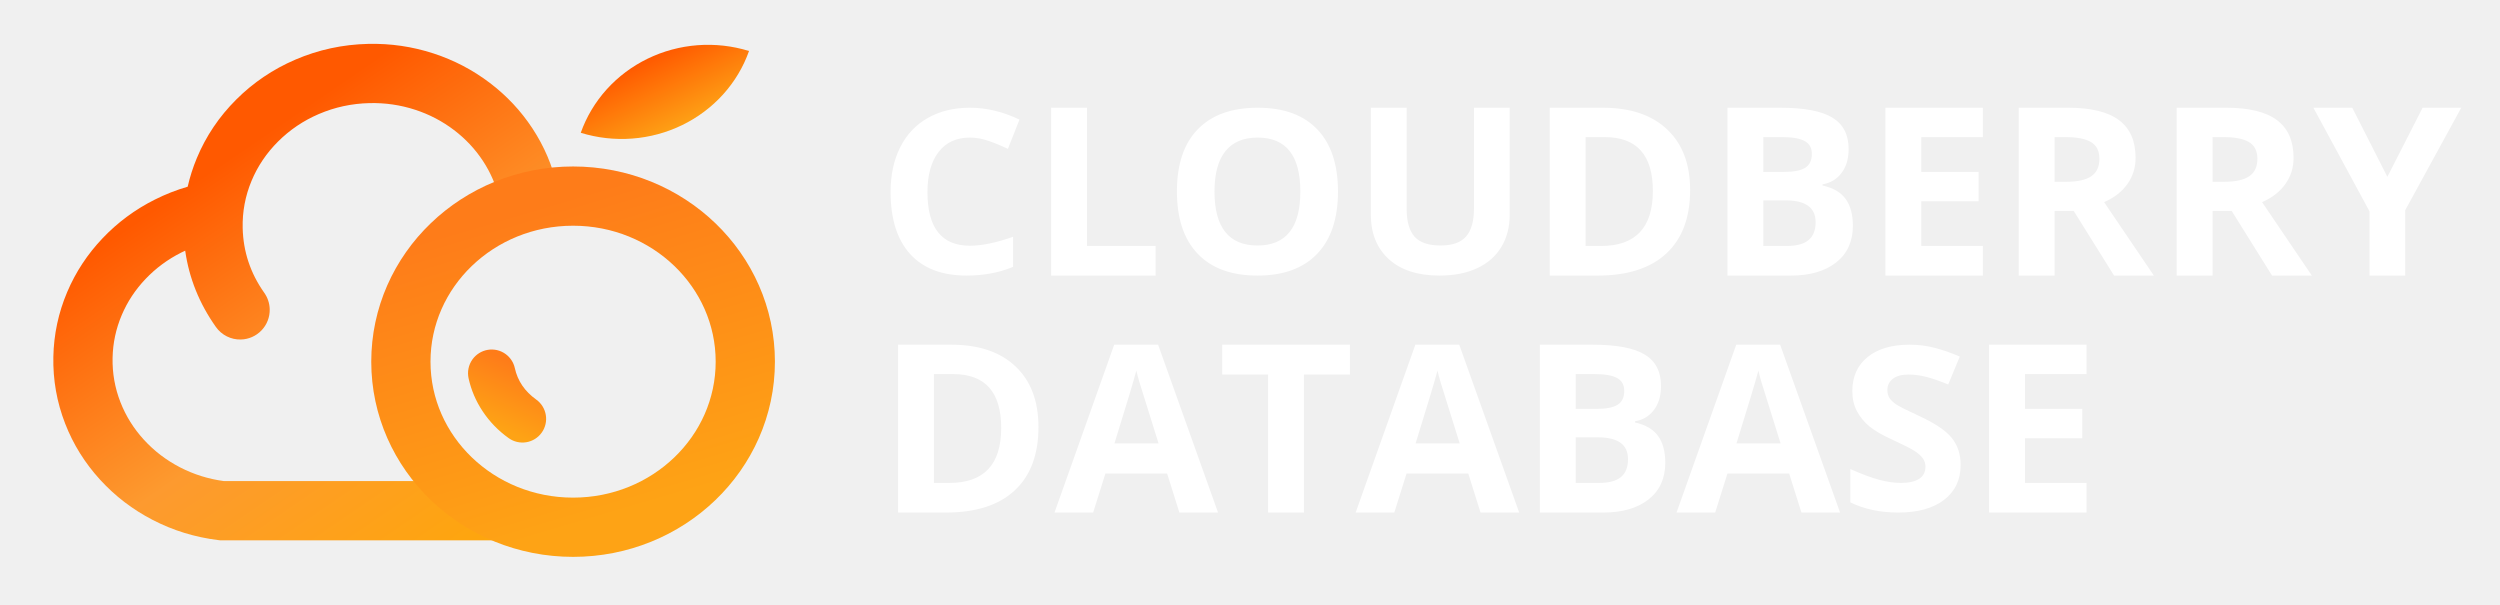
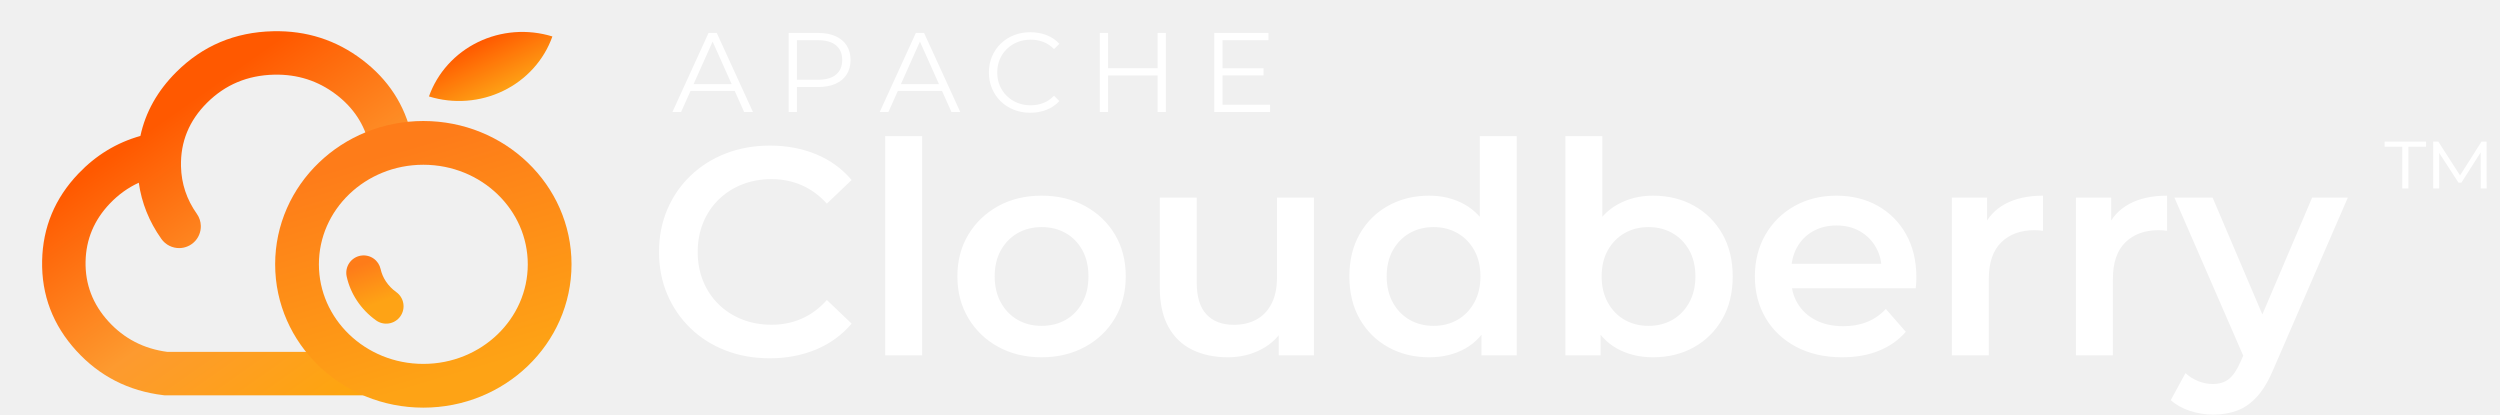
- <svg xmlns="http://www.w3.org/2000/svg" fill="none" version="1.1" width="422" height="102" viewBox="0 0 422 102">
+ <svg xmlns="http://www.w3.org/2000/svg" width="1200" height="199" viewBox="0 0 1200 199" fill="none">
+   <g clip-path="url(#clip0_92_311)">
+     <path d="M369.423 171.976C361.81 171.976 354.768 170.723 348.295 168.218C341.823 165.712 336.207 162.163 331.449 157.572C326.692 152.98 322.983 147.579 320.322 141.368C317.663 135.156 316.333 128.343 316.333 120.931C316.333 113.519 317.663 106.708 320.322 100.497C322.983 94.284 326.712 88.882 331.511 84.291C336.311 79.699 341.947 76.15 348.419 73.645C354.892 71.139 361.935 69.886 369.548 69.886C377.641 69.886 385.054 71.279 391.788 74.066C398.523 76.852 404.185 80.967 408.772 86.409L396.9 97.738C393.311 93.804 389.29 90.861 384.839 88.911C380.387 86.961 375.569 85.986 370.385 85.986C365.239 85.986 360.507 86.841 356.189 88.552C351.871 90.263 348.119 92.679 344.934 95.801C341.748 98.921 339.28 102.615 337.527 106.881C335.775 111.148 334.899 115.831 334.899 120.931C334.899 126.031 335.775 130.714 337.527 134.981C339.28 139.248 341.748 142.942 344.934 146.064C348.119 149.184 351.871 151.599 356.189 153.31C360.507 155.021 365.239 155.877 370.385 155.877C375.569 155.877 380.387 154.901 384.839 152.951C389.29 151.001 393.311 148.018 396.9 144.001L408.772 155.331C404.185 160.761 398.523 164.892 391.788 167.726C385.054 170.559 377.599 171.976 369.423 171.976ZM424.892 170.571V65.335H442.62V170.571H424.892ZM499.952 171.495C492.183 171.495 485.258 169.832 479.179 166.505C473.101 163.176 468.309 158.582 464.803 152.721C461.297 146.86 459.544 140.179 459.544 132.676C459.544 125.09 461.305 118.393 464.825 112.585C468.347 106.776 473.131 102.214 479.177 98.897C485.222 95.579 492.147 93.919 499.952 93.919C507.759 93.919 514.711 95.576 520.808 98.888C526.905 102.2 531.688 106.756 535.157 112.554C538.627 118.353 540.361 125.061 540.361 132.679C540.361 140.21 538.632 146.899 535.172 152.745C531.714 158.59 526.921 163.176 520.793 166.505C514.666 169.832 507.719 171.495 499.952 171.495ZM499.952 156.413C504.293 156.413 508.149 155.455 511.522 153.538C514.895 151.621 517.561 148.866 519.519 145.275C521.475 141.682 522.453 137.485 522.453 132.683C522.453 127.808 521.475 123.601 519.519 120.063C517.561 116.523 514.895 113.795 511.522 111.879C508.149 109.961 504.313 109.002 500.014 109.002C495.717 109.002 491.881 109.961 488.506 111.879C485.133 113.795 482.447 116.523 480.449 120.063C478.45 123.601 477.45 127.808 477.45 132.683C477.45 137.485 478.45 141.682 480.449 145.275C482.447 148.866 485.13 151.621 488.497 153.538C491.866 155.455 495.684 156.413 499.952 156.413ZM589.449 171.495C582.973 171.495 577.274 170.305 572.352 167.923C567.428 165.54 563.59 161.863 560.837 156.891C558.082 151.92 556.705 145.638 556.705 138.046V94.844H574.434V135.726C574.434 142.526 575.99 147.591 579.103 150.919C582.218 154.246 586.611 155.91 592.283 155.91C596.397 155.91 600.002 155.063 603.097 153.37C606.193 151.677 608.609 149.137 610.347 145.751C612.088 142.365 612.959 138.163 612.959 133.146V94.844H630.687V170.571H613.778V150.139L616.79 156.36C614.212 161.259 610.476 165.006 605.582 167.602C600.688 170.198 595.311 171.495 589.449 171.495ZM686.007 171.495C678.718 171.495 672.172 169.885 666.368 166.664C660.567 163.444 656.004 158.934 652.681 153.135C649.361 147.336 647.701 140.524 647.701 132.699C647.701 124.871 649.361 118.059 652.681 112.262C656.004 106.463 660.567 101.957 666.368 98.742C672.172 95.527 678.718 93.919 686.007 93.919C692.321 93.919 697.982 95.32 702.989 98.121C707.997 100.922 711.974 105.175 714.919 110.879C717.864 116.583 719.336 123.856 719.336 132.699C719.336 141.47 717.915 148.731 715.071 154.483C712.226 160.234 708.303 164.507 703.301 167.303C698.299 170.098 692.534 171.495 686.007 171.495ZM688.109 156.413C692.365 156.413 696.18 155.455 699.553 153.538C702.927 151.621 705.612 148.866 707.611 145.275C709.611 141.682 710.612 137.49 710.612 132.699C710.612 127.813 709.611 123.601 707.611 120.063C705.612 116.523 702.927 113.795 699.553 111.879C696.18 109.961 692.365 109.002 688.109 109.002C683.851 109.002 680.037 109.961 676.665 111.879C673.292 113.795 670.605 116.523 668.606 120.063C666.608 123.601 665.608 127.813 665.608 132.699C665.608 137.49 666.608 141.682 668.606 145.275C670.605 148.866 673.292 151.621 676.665 153.538C680.037 155.455 683.851 156.413 688.109 156.413ZM711.11 170.571V152.668L711.709 132.575L710.291 112.484V65.335H728.019V170.571H711.11ZM793.394 171.495C786.96 171.495 781.218 170.098 776.168 167.303C771.119 164.507 767.173 160.234 764.329 154.483C761.486 148.731 760.064 141.47 760.064 132.699C760.064 123.856 761.536 116.583 764.48 110.879C767.425 105.175 771.425 100.922 776.481 98.121C781.537 95.32 787.174 93.919 793.394 93.919C800.777 93.919 807.347 95.527 813.102 98.742C818.857 101.957 823.395 106.463 826.717 112.262C830.039 118.059 831.7 124.871 831.7 132.699C831.7 140.524 830.039 147.336 826.717 153.135C823.395 158.934 818.857 163.444 813.102 166.664C807.347 169.885 800.777 171.495 793.394 171.495ZM751.381 170.571V65.335H769.11V112.484L767.692 132.575L768.29 152.668V170.571H751.381ZM791.289 156.413C795.548 156.413 799.364 155.455 802.736 153.538C806.109 151.621 808.796 148.866 810.795 145.275C812.793 141.682 813.792 137.49 813.792 132.699C813.792 127.813 812.793 123.601 810.795 120.063C808.796 116.523 806.109 113.795 802.736 111.879C799.364 109.961 795.548 109.002 791.289 109.002C787.033 109.002 783.218 109.961 779.845 111.879C776.472 113.795 773.785 116.523 771.786 120.063C769.788 123.601 768.789 127.813 768.789 132.699C768.789 137.49 769.788 141.682 771.786 145.275C773.785 148.866 776.472 151.621 779.845 153.538C783.218 155.455 787.033 156.413 791.289 156.413ZM884.22 171.495C875.836 171.495 868.492 169.829 862.189 166.496C855.886 163.161 851.002 158.568 847.537 152.716C844.072 146.864 842.339 140.192 842.339 132.699C842.339 125.18 844.027 118.498 847.404 112.652C850.781 106.806 855.431 102.222 861.355 98.901C867.281 95.58 873.993 93.919 881.49 93.919C888.901 93.919 895.495 95.535 901.271 98.766C907.05 101.997 911.593 106.55 914.899 112.426C918.204 118.3 919.857 125.222 919.857 133.193C919.857 133.915 919.831 134.757 919.778 135.717C919.725 136.676 919.651 137.558 919.557 138.363H856.512V126.609H910.194L903.203 130.35C903.283 126.007 902.388 122.176 900.518 118.855C898.65 115.534 896.091 112.933 892.843 111.052C889.593 109.17 885.821 108.229 881.526 108.229C877.233 108.229 873.438 109.17 870.14 111.052C866.844 112.933 864.285 115.554 862.462 118.917C860.641 122.279 859.73 126.214 859.73 130.722V133.567C859.73 138.112 860.762 142.122 862.825 145.598C864.89 149.073 867.81 151.772 871.585 153.696C875.362 155.618 879.74 156.579 884.719 156.579C888.971 156.579 892.791 155.9 896.178 154.542C899.565 153.185 902.576 151.108 905.211 148.311L914.782 159.263C911.33 163.246 907.024 166.28 901.864 168.366C896.703 170.452 890.822 171.495 884.22 171.495ZM936.893 170.571V94.844H953.802V115.653L951.8 109.603C953.999 104.457 957.556 100.557 962.468 97.902C967.381 95.247 973.436 93.919 980.633 93.919V110.799C979.874 110.693 979.176 110.613 978.541 110.56C977.908 110.507 977.271 110.48 976.63 110.48C969.914 110.48 964.567 112.433 960.589 116.337C956.611 120.242 954.622 126.091 954.622 133.884V170.571H936.893ZM996.461 170.571V94.844H1013.37V115.653L1011.37 109.603C1013.57 104.457 1017.12 100.557 1022.04 97.902C1026.95 95.247 1033 93.919 1040.2 93.919V110.799C1039.44 110.693 1038.74 110.613 1038.11 110.56C1037.48 110.507 1036.84 110.48 1036.2 110.48C1029.48 110.48 1024.14 112.433 1020.16 116.337C1016.18 120.242 1014.19 126.091 1014.19 133.884V170.571H996.461ZM1062.31 199.01C1058.54 199.01 1054.83 198.413 1051.18 197.22C1047.52 196.026 1044.45 194.306 1041.97 192.061L1049.03 179.092C1050.8 180.733 1052.82 182.014 1055.11 182.935C1057.38 183.857 1059.72 184.318 1062.1 184.318C1065.27 184.318 1067.86 183.521 1069.86 181.927C1071.87 180.332 1073.71 177.612 1075.4 173.767L1079.78 163.936L1081.3 161.804L1109.83 94.844H1126.96L1091.47 176.701C1089.13 182.392 1086.5 186.873 1083.59 190.144C1080.68 193.416 1077.47 195.712 1073.95 197.031C1070.44 198.35 1066.55 199.01 1062.31 199.01ZM1077.85 173.253L1043.72 94.844H1062.05L1089.88 160.202L1077.85 173.253Z" fill="white" />
+     <mask id="mask0_92_311" style="mask-type:luminance" maskUnits="userSpaceOnUse" x="1" y="-38" width="293" height="292">
+       <path d="M293.436 -38H1.436V254H293.436V-38Z" fill="white" />
+     </mask>
+     <g mask="url(#mask0_92_311)">
+       <path fill-rule="evenodd" clip-rule="evenodd" d="M77.46 114.679L77.456 114.674C71.592 106.395 67.981 97.406 66.621 87.707C61.443 90.081 56.798 93.428 52.685 97.748C45.158 105.655 41.287 114.918 41.073 125.538C40.853 136.449 44.524 146.044 52.085 154.323C59.582 162.532 68.969 167.388 80.247 168.891L137.985 168.893L176.537 168.889L176.501 189.746L137.949 189.75L78.913 189.747L78.284 189.671C61.637 187.64 47.766 180.551 36.672 168.404C25.372 156.031 19.888 141.615 20.22 125.156C20.543 109.132 26.333 95.207 37.591 83.382C46.023 74.524 55.956 68.481 67.39 65.252C69.852 53.805 75.595 43.582 84.621 34.584C97.296 21.946 112.771 15.416 131.044 14.993C147.06 14.623 161.337 19.192 173.874 28.701C186.372 38.18 194.29 50.356 197.629 65.23C197.779 65.9 197.863 66.579 197.879 67.266C197.887 67.607 197.878 67.948 197.853 68.289C197.828 68.629 197.786 68.968 197.727 69.304C197.668 69.641 197.594 69.974 197.502 70.302C197.411 70.632 197.304 70.955 197.18 71.274C197.057 71.592 196.919 71.904 196.765 72.209C196.611 72.514 196.443 72.81 196.26 73.099C196.077 73.387 195.88 73.665 195.67 73.935C195.46 74.204 195.237 74.461 195.001 74.708C194.765 74.955 194.518 75.19 194.259 75.413C194.001 75.636 193.731 75.845 193.452 76.041C193.173 76.238 192.884 76.42 192.587 76.588C192.29 76.756 191.985 76.909 191.673 77.047C191.36 77.185 191.042 77.307 190.718 77.413C190.393 77.52 190.064 77.611 189.731 77.685C189.398 77.76 189.062 77.817 188.723 77.859C188.384 77.9 188.043 77.924 187.702 77.933C187.403 77.939 187.105 77.933 186.807 77.915C186.509 77.896 186.212 77.865 185.917 77.82C185.621 77.776 185.328 77.719 185.038 77.65C184.747 77.581 184.46 77.499 184.177 77.405C183.893 77.311 183.614 77.205 183.34 77.087C183.065 76.969 182.797 76.839 182.533 76.698C182.27 76.557 182.013 76.405 181.763 76.242C181.512 76.079 181.27 75.905 181.034 75.721C180.799 75.537 180.572 75.343 180.353 75.14C180.134 74.936 179.925 74.724 179.724 74.502C179.524 74.281 179.333 74.051 179.152 73.813C178.972 73.576 178.801 73.33 178.642 73.078C178.482 72.825 178.333 72.567 178.196 72.301C178.058 72.036 177.933 71.766 177.818 71.49C177.704 71.213 177.602 70.933 177.512 70.648C177.421 70.364 177.344 70.075 177.278 69.784L177.275 69.77L177.272 69.755C175.043 59.859 169.712 51.713 161.277 45.316C152.612 38.744 142.7 35.587 131.541 35.845C118.823 36.139 108.094 40.643 99.352 49.359C90.754 57.931 86.596 68.097 86.876 79.857C87.073 88.158 89.602 95.742 94.462 102.61L94.476 102.63C94.775 103.052 95.041 103.493 95.274 103.954C95.507 104.414 95.704 104.89 95.867 105.38C96.029 105.87 96.155 106.369 96.243 106.878C96.332 107.386 96.382 107.898 96.394 108.414C96.402 108.756 96.394 109.097 96.368 109.437C96.343 109.778 96.301 110.116 96.242 110.453C96.183 110.789 96.109 111.122 96.017 111.451C95.926 111.78 95.819 112.104 95.695 112.422C95.572 112.741 95.434 113.052 95.28 113.357C95.126 113.662 94.958 113.959 94.775 114.247C94.592 114.535 94.395 114.814 94.185 115.083C93.975 115.352 93.752 115.61 93.516 115.857C93.28 116.104 93.033 116.339 92.774 116.562C92.516 116.784 92.246 116.994 91.967 117.19C91.688 117.386 91.4 117.568 91.102 117.736C90.805 117.904 90.5 118.057 90.188 118.195C89.875 118.333 89.557 118.455 89.233 118.562C88.908 118.669 88.579 118.759 88.246 118.833C87.913 118.908 87.577 118.966 87.238 119.007C86.899 119.048 86.558 119.073 86.217 119.081C85.791 119.091 85.367 119.074 84.944 119.032C84.52 118.99 84.101 118.923 83.686 118.829C83.271 118.736 82.863 118.617 82.462 118.474C82.061 118.331 81.671 118.163 81.29 117.972C80.91 117.781 80.543 117.567 80.189 117.331C79.835 117.095 79.496 116.838 79.173 116.561C78.85 116.283 78.546 115.987 78.259 115.673C77.973 115.358 77.706 115.027 77.46 114.679Z" fill="url(#paint0_linear_92_311)" />
+       <path d="M203.202 185.17C236.687 185.17 263.832 159.071 263.832 126.876C263.832 94.681 236.687 68.582 203.202 68.582C169.717 68.582 142.572 94.681 142.572 126.876C142.572 159.071 169.717 185.17 203.202 185.17Z" stroke="url(#paint1_linear_92_311)" stroke-width="21" />
+       <path fill-rule="evenodd" clip-rule="evenodd" d="M265.145 17.499C264.897 18.199 264.632 18.893 264.349 19.581C264.066 20.268 263.767 20.949 263.45 21.622C263.133 22.296 262.8 22.962 262.45 23.62C262.099 24.278 261.733 24.927 261.35 25.568C260.968 26.209 260.569 26.84 260.155 27.463C259.741 28.085 259.311 28.697 258.866 29.299C258.421 29.901 257.961 30.492 257.486 31.073C257.012 31.653 256.523 32.222 256.02 32.78C255.517 33.337 255 33.883 254.469 34.416C253.939 34.949 253.396 35.47 252.839 35.978C252.282 36.486 251.714 36.98 251.132 37.462C250.551 37.943 249.958 38.41 249.353 38.863C248.748 39.317 248.133 39.756 247.506 40.18C246.879 40.605 246.242 41.015 245.595 41.409C244.948 41.804 244.291 42.183 243.625 42.547C242.959 42.911 242.284 43.259 241.6 43.592C240.916 43.924 240.225 44.24 239.525 44.54C238.825 44.84 238.119 45.123 237.405 45.39C236.691 45.657 235.971 45.907 235.245 46.14C234.519 46.373 233.787 46.589 233.05 46.787C232.313 46.986 231.572 47.167 230.825 47.331C230.079 47.495 229.329 47.642 228.576 47.771C227.822 47.899 227.066 48.011 226.307 48.104C225.548 48.197 224.787 48.273 224.024 48.331C223.261 48.389 222.497 48.428 221.733 48.45C220.968 48.472 220.203 48.476 219.438 48.462C218.673 48.448 217.909 48.417 217.145 48.367C216.382 48.317 215.62 48.25 214.86 48.164C214.1 48.079 213.342 47.976 212.587 47.855C211.832 47.734 211.081 47.595 210.333 47.439C209.585 47.283 208.841 47.109 208.102 46.918C207.363 46.727 206.629 46.519 205.9 46.294C206.148 45.594 206.413 44.9 206.696 44.212C206.979 43.525 207.278 42.844 207.595 42.17C207.912 41.497 208.245 40.831 208.596 40.173C208.946 39.515 209.312 38.865 209.695 38.225C210.077 37.584 210.476 36.952 210.89 36.33C211.305 35.708 211.734 35.096 212.179 34.494C212.624 33.892 213.084 33.301 213.559 32.72C214.033 32.14 214.522 31.571 215.025 31.013C215.528 30.456 216.045 29.91 216.576 29.377C217.106 28.843 217.649 28.323 218.206 27.815C218.763 27.307 219.331 26.812 219.913 26.331C220.494 25.85 221.087 25.383 221.692 24.929C222.297 24.476 222.912 24.037 223.539 23.612C224.166 23.188 224.803 22.778 225.45 22.383C226.097 21.989 226.754 21.609 227.42 21.245C228.087 20.881 228.762 20.533 229.445 20.201C230.129 19.869 230.821 19.553 231.52 19.253C232.22 18.953 232.926 18.67 233.64 18.403C234.354 18.136 235.074 17.886 235.8 17.653C236.526 17.42 237.258 17.204 237.995 17.005C238.732 16.807 239.474 16.625 240.22 16.461C240.966 16.297 241.716 16.151 242.469 16.022C243.223 15.893 243.979 15.782 244.738 15.689C245.497 15.595 246.258 15.52 247.021 15.462C247.784 15.404 248.548 15.364 249.312 15.342C250.077 15.32 250.842 15.316 251.607 15.33C252.372 15.344 253.137 15.376 253.9 15.426C254.663 15.476 255.425 15.543 256.185 15.629C256.945 15.714 257.703 15.817 258.458 15.938C259.213 16.059 259.964 16.198 260.712 16.354C261.46 16.51 262.204 16.683 262.943 16.874C263.682 17.065 264.416 17.273 265.145 17.499Z" fill="url(#paint2_linear_92_311)" />
+       <path fill-rule="evenodd" clip-rule="evenodd" d="M182.692 129.148C183.154 131.246 184.006 133.23 185.247 135.101C186.561 137.08 188.216 138.783 190.211 140.209C190.434 140.368 190.648 140.537 190.853 140.717C191.059 140.897 191.256 141.087 191.443 141.286C191.63 141.485 191.807 141.693 191.973 141.91C192.14 142.126 192.296 142.35 192.44 142.582C192.585 142.814 192.718 143.053 192.839 143.298C192.961 143.543 193.07 143.793 193.167 144.049C193.263 144.304 193.347 144.564 193.418 144.828C193.49 145.092 193.548 145.359 193.593 145.629C193.638 145.898 193.67 146.17 193.688 146.442C193.707 146.715 193.712 146.988 193.703 147.261C193.695 147.535 193.673 147.807 193.638 148.078C193.603 148.349 193.555 148.618 193.494 148.884C193.432 149.151 193.358 149.413 193.27 149.672C193.183 149.931 193.084 150.186 192.971 150.435C192.859 150.684 192.735 150.927 192.599 151.164C192.463 151.401 192.316 151.631 192.157 151.853C191.998 152.076 191.829 152.29 191.65 152.496C191.47 152.702 191.281 152.898 191.082 153.086C190.883 153.273 190.676 153.45 190.459 153.617C190.243 153.783 190.019 153.939 189.787 154.084C189.556 154.229 189.318 154.362 189.073 154.483C188.828 154.604 188.578 154.714 188.323 154.81C188.068 154.907 187.808 154.991 187.544 155.062C187.281 155.133 187.014 155.192 186.745 155.237C186.476 155.282 186.205 155.313 185.932 155.332C185.66 155.35 185.387 155.355 185.114 155.346C184.841 155.338 184.569 155.316 184.298 155.281C184.028 155.246 183.759 155.197 183.493 155.136C183.227 155.074 182.965 155 182.706 154.912C182.447 154.825 182.193 154.725 181.944 154.612C181.695 154.5 181.452 154.376 181.216 154.239C180.979 154.103 180.749 153.956 180.527 153.797C176.863 151.179 173.807 148.025 171.359 144.337C168.968 140.734 167.317 136.869 166.407 132.74L166.407 132.738C166.344 132.453 166.297 132.166 166.264 131.877C166.231 131.587 166.214 131.297 166.211 131.005C166.209 130.714 166.222 130.424 166.25 130.134C166.278 129.844 166.321 129.556 166.379 129.271C166.438 128.985 166.511 128.704 166.598 128.426C166.686 128.148 166.788 127.876 166.904 127.609C167.02 127.342 167.15 127.081 167.293 126.828C167.436 126.575 167.592 126.329 167.761 126.092C167.92 125.87 168.089 125.655 168.269 125.45C168.448 125.244 168.637 125.047 168.836 124.86C169.035 124.673 169.243 124.496 169.459 124.329C169.675 124.162 169.899 124.006 170.131 123.861C170.363 123.717 170.601 123.584 170.845 123.462C171.09 123.341 171.34 123.232 171.595 123.135C171.851 123.038 172.11 122.954 172.374 122.883C172.638 122.812 172.904 122.754 173.173 122.709C173.443 122.664 173.714 122.632 173.986 122.614C174.259 122.595 174.531 122.591 174.804 122.599C175.077 122.607 175.349 122.629 175.62 122.665C175.891 122.7 176.159 122.748 176.425 122.81C176.691 122.871 176.954 122.946 177.213 123.033C177.471 123.121 177.725 123.221 177.974 123.333C178.223 123.445 178.466 123.57 178.703 123.706C178.94 123.842 179.169 123.99 179.391 124.149C179.808 124.446 180.194 124.779 180.549 125.148C180.904 125.517 181.223 125.915 181.505 126.342C181.787 126.769 182.028 127.219 182.227 127.69C182.427 128.162 182.581 128.648 182.692 129.148Z" fill="url(#paint3_linear_92_311)" />
+     </g>
+     <path d="M322.755 53.771L340.102 15.811H344.045L361.423 53.771H357.195L341.234 18.123H342.882L326.921 53.771H322.755ZM329.572 43.65L330.759 40.377H352.842L354.061 43.65H329.572ZM378.561 53.771V15.811H392.735C395.967 15.811 398.74 16.329 401.056 17.364C403.372 18.399 405.152 19.885 406.396 21.82C407.64 23.756 408.262 26.085 408.262 28.806C408.262 31.491 407.64 33.806 406.396 35.75C405.152 37.694 403.372 39.183 401.056 40.218C398.74 41.253 395.967 41.771 392.735 41.771H380.756L382.534 39.9V53.771H378.561ZM382.534 40.222L380.756 38.282H392.659C396.45 38.282 399.332 37.453 401.303 35.795C403.273 34.137 404.259 31.807 404.259 28.806C404.259 25.769 403.273 23.426 401.303 21.776C399.332 20.125 396.45 19.3 392.659 19.3H380.756L382.534 17.36V40.222ZM422.264 53.771L439.611 15.811H443.554L460.933 53.771H456.704L440.744 18.123H442.391L426.431 53.771H422.264ZM429.081 43.65L430.268 40.377H452.352L453.57 43.65H429.081ZM494.54 54.119C491.695 54.119 489.062 53.64 486.643 52.682C484.224 51.724 482.122 50.372 480.338 48.626C478.554 46.88 477.164 44.835 476.168 42.491C475.171 40.147 474.673 37.58 474.673 34.791C474.673 32.002 475.171 29.436 476.168 27.092C477.164 24.747 478.559 22.703 480.353 20.957C482.148 19.211 484.255 17.859 486.674 16.901C489.093 15.943 491.725 15.464 494.57 15.464C497.352 15.464 499.945 15.928 502.351 16.857C504.756 17.786 506.803 19.176 508.491 21.028L505.936 23.569C504.384 21.988 502.665 20.839 500.779 20.122C498.892 19.404 496.874 19.045 494.725 19.045C492.429 19.045 490.304 19.439 488.349 20.229C486.394 21.017 484.693 22.121 483.245 23.541C481.797 24.96 480.674 26.625 479.875 28.537C479.076 30.447 478.676 32.532 478.676 34.791C478.676 37.051 479.076 39.136 479.875 41.047C480.674 42.958 481.797 44.623 483.245 46.042C484.693 47.462 486.394 48.566 488.349 49.355C490.304 50.144 492.429 50.538 494.725 50.538C496.874 50.538 498.892 50.175 500.779 49.45C502.665 48.724 504.384 47.56 505.936 45.959L508.491 48.5C506.803 50.352 504.756 51.752 502.351 52.699C499.945 53.645 497.342 54.119 494.54 54.119ZM555.635 15.811H559.606V53.771H555.635V15.811ZM531.881 53.771H527.907V15.811H531.881V53.771ZM556.029 36.238H531.455V32.748H556.029V36.238ZM586.42 32.78H606.487V36.206H586.42V32.78ZM586.814 50.283H609.646V53.771H582.841V15.811H608.864V19.3H586.814V50.283Z" fill="white" />
+     <path d="M1167.95 90.459V67.954H1170.38L1181.45 85.194H1180.19L1191.13 67.954H1193.56L1193.59 90.459H1190.75L1190.72 72.2H1191.33L1181.47 87.676H1180.08L1170.02 72.2H1170.8V90.459H1167.95ZM1153.08 90.459V70.436H1144.62V67.954H1164.5V70.436H1156.04V90.459H1153.08Z" fill="white" />
+   </g>
  <defs>
-     <clipPath id="master_svg0_97_1771">
-       <rect x="0" y="0" width="422" height="102" rx="0" />
+     <linearGradient id="paint0_linear_92_311" x1="79.406" y1="57.029" x2="190.152" y2="214.271" gradientUnits="userSpaceOnUse">
+       <stop stop-color="#FF5900" />
+       <stop offset="0.432" stop-color="#FD9A2F" />
+       <stop offset="1" stop-color="#FFAA00" />
+     </linearGradient>
+     <linearGradient id="paint1_linear_92_311" x1="169.066" y1="78.499" x2="200.829" y2="185.872" gradientUnits="userSpaceOnUse">
+       <stop stop-color="#FE7C19" />
+       <stop offset="1" stop-color="#FEA315" />
+     </linearGradient>
+     <linearGradient id="paint2_linear_92_311" x1="229.445" y1="20.201" x2="240.964" y2="43.901" gradientUnits="userSpaceOnUse">
+       <stop stop-color="#FF5900" />
+       <stop offset="1" stop-color="#FEA015" />
+     </linearGradient>
+     <linearGradient id="paint3_linear_92_311" x1="177.635" y1="125.346" x2="184.697" y2="144.201" gradientUnits="userSpaceOnUse">
+       <stop stop-color="#FE7C19" />
+       <stop offset="1" stop-color="#FEA315" />
+     </linearGradient>
+     <clipPath id="clip0_92_311">
+       <rect width="1200" height="199" fill="white" />
    </clipPath>
-     <clipPath id="master_svg1_97_1783">
-       <rect x="0" y="-18" width="140" height="140" rx="0" />
-     </clipPath>
-     <linearGradient x1="0.333" y1="0.241" x2="0.956" y2="1.14" id="master_svg2_1_643">
-       <stop offset="0%" stop-color="#FF5900" stop-opacity="1" />
-       <stop offset="43.231%" stop-color="#FD9A2F" stop-opacity="1" />
-       <stop offset="100%" stop-color="#FFAA00" stop-opacity="1" />
-     </linearGradient>
-     <linearGradient x1="0.218" y1="0.085" x2="0.5" y2="1" id="master_svg3_1_640">
-       <stop offset="0%" stop-color="#FE7C19" stop-opacity="1" />
-       <stop offset="100%" stop-color="#FEA315" stop-opacity="1" />
-     </linearGradient>
-     <linearGradient x1="0.5" y1="0" x2="0.5" y2="1" id="master_svg4_1_635">
-       <stop offset="0%" stop-color="#FF5900" stop-opacity="1" />
-       <stop offset="100%" stop-color="#FEA015" stop-opacity="1" />
-     </linearGradient>
-     <linearGradient x1="0.218" y1="0.085" x2="0.5" y2="1" id="master_svg5_1_640">
-       <stop offset="0%" stop-color="#FE7C19" stop-opacity="1" />
-       <stop offset="100%" stop-color="#FEA315" stop-opacity="1" />
-     </linearGradient>
  </defs>
-   <g clip-path="url(#master_svg0_97_1771)">
-     <g>
-       <g>
-         <g>
-           <g>
-             <g>
-               <path d="M163.729,23.223Q160.305,23.223,158.43,25.658Q156.555,28.093,156.555,32.429Q156.555,41.478,163.729,41.478Q166.737,41.478,171.008,39.968L171.008,45.046Q167.492,46.518,163.156,46.518Q156.932,46.518,153.625,42.872Q150.331,39.226,150.331,32.403Q150.331,28.106,151.945,24.877Q153.573,21.635,156.607,19.916Q159.654,18.184,163.729,18.184Q167.896,18.184,172.089,20.189L170.135,25.124Q168.534,24.356,166.906,23.796Q165.292,23.223,163.729,23.223ZM177.427,46.518L177.427,18.184L183.482,18.184L183.482,41.518L195.07,41.518L195.07,46.518L177.427,46.518ZM225.852,32.338Q225.852,39.174,222.336,42.846Q218.82,46.518,212.258,46.518Q205.695,46.518,202.18,42.846Q198.664,39.174,198.664,32.299Q198.664,25.437,202.193,21.817Q205.721,18.184,212.297,18.184Q218.885,18.184,222.362,21.843Q225.852,25.489,225.852,32.338ZM205.005,32.338Q205.005,36.856,206.815,39.148Q208.638,41.439,212.258,41.439Q219.497,41.439,219.497,32.338Q219.497,23.223,212.297,23.223Q208.677,23.223,206.841,25.528Q205.005,27.82,205.005,32.338ZM254.836,18.184L254.836,36.27Q254.836,39.369,253.417,41.7Q252.01,44.031,249.328,45.281Q246.659,46.518,243,46.518Q237.492,46.518,234.445,43.757Q231.398,40.997,231.398,36.192L231.398,18.184L237.44,18.184L237.44,35.215Q237.44,38.432,238.768,39.942Q240.096,41.439,243.169,41.439Q246.138,41.439,247.466,39.929Q248.807,38.419,248.807,35.176L248.807,18.184L254.836,18.184ZM285.292,32.078Q285.292,39.07,281.268,42.794Q277.258,46.518,269.68,46.518L261.594,46.518L261.594,18.184L270.565,18.184Q277.557,18.184,281.424,21.856Q285.292,25.515,285.292,32.078ZM279.003,32.234Q279.003,23.145,270.878,23.145L267.648,23.145L267.648,41.518L270.253,41.518Q279.003,41.518,279.003,32.234ZM291.594,18.184L300.487,18.184Q306.555,18.184,309.302,19.851Q312.049,21.518,312.049,25.163Q312.049,27.624,310.839,29.213Q309.641,30.788,307.648,31.114L307.648,31.309Q310.37,31.921,311.568,33.614Q312.766,35.307,312.766,38.106Q312.766,42.078,309.94,44.304Q307.128,46.518,302.284,46.518L291.594,46.518L291.594,18.184ZM297.648,29.018L301.164,29.018Q303.625,29.018,304.732,28.314Q305.839,27.611,305.839,25.984Q305.839,24.46,304.628,23.809Q303.43,23.145,300.839,23.145L297.648,23.145L297.648,29.018ZM297.648,33.822L297.648,41.518L301.594,41.518Q304.094,41.518,305.279,40.528Q306.477,39.538,306.477,37.494Q306.477,33.822,301.398,33.822L297.648,33.822ZM334.706,46.518L318.26,46.518L318.26,18.184L334.706,18.184L334.706,23.145L324.315,23.145L324.315,29.018L333.99,29.018L333.99,33.978L324.315,33.978L324.315,41.518L334.706,41.518L334.706,46.518ZM346.815,30.684L348.768,30.684Q351.646,30.684,353.013,29.747Q354.38,28.809,354.38,26.804Q354.38,24.825,352.974,23.992Q351.581,23.145,348.651,23.145L346.815,23.145L346.815,30.684ZM346.815,35.606L346.815,46.518L340.76,46.518L340.76,18.184L349.081,18.184Q354.901,18.184,357.688,20.281Q360.487,22.377,360.487,26.648Q360.487,29.135,359.094,31.075Q357.714,33.015,355.174,34.122L363.573,46.518L356.854,46.518L350.044,35.606L346.815,35.606ZM373.482,30.684L375.435,30.684Q378.313,30.684,379.68,29.747Q381.047,28.809,381.047,26.804Q381.047,24.825,379.641,23.992Q378.247,23.145,375.318,23.145L373.482,23.145L373.482,30.684ZM373.482,35.606L373.482,46.518L367.427,46.518L367.427,18.184L375.747,18.184Q381.568,18.184,384.354,20.281Q387.154,22.377,387.154,26.648Q387.154,29.135,385.76,31.075Q384.38,33.015,381.841,34.122L390.24,46.518L383.521,46.518L376.711,35.606L373.482,35.606ZM402.987,29.851L408.938,18.184L415.461,18.184L405.995,35.489L405.995,46.518L399.979,46.518L399.979,35.684L390.5,18.184L397.063,18.184L402.987,29.851ZM175.292,72.078Q175.292,79.07,171.268,82.794Q167.258,86.518,159.68,86.518L151.594,86.518L151.594,58.184L160.565,58.184Q167.557,58.184,171.424,61.856Q175.292,65.515,175.292,72.078ZM169.003,72.234Q169.003,63.145,160.878,63.145L157.648,63.145L157.648,81.518L160.253,81.518Q169.003,81.518,169.003,72.234ZM199.081,86.518L197.01,79.929L186.594,79.929L184.523,86.518L178,86.518L188.078,58.184L195.487,58.184L205.604,86.518L199.081,86.518ZM195.565,74.851Q192.688,65.671,192.323,64.473Q191.971,63.262,191.815,62.559Q191.164,65.046,188.117,74.851L195.565,74.851ZM220.109,86.518L214.055,86.518L214.055,63.223L206.307,63.223L206.307,58.184L227.87,58.184L227.87,63.223L220.109,63.223L220.109,86.518ZM249.914,86.518L247.844,79.929L237.427,79.929L235.357,86.518L228.833,86.518L238.911,58.184L246.32,58.184L256.437,86.518L249.914,86.518ZM246.398,74.851Q243.521,65.671,243.156,64.473Q242.805,63.262,242.648,62.559Q241.997,65.046,238.951,74.851L246.398,74.851ZM259.927,58.184L268.82,58.184Q274.888,58.184,277.635,59.851Q280.383,61.518,280.383,65.163Q280.383,67.624,279.172,69.213Q277.974,70.788,275.982,71.114L275.982,71.309Q278.703,71.921,279.901,73.614Q281.099,75.307,281.099,78.106Q281.099,82.078,278.273,84.304Q275.461,86.518,270.617,86.518L259.927,86.518L259.927,58.184ZM265.982,69.018L269.497,69.018Q271.958,69.018,273.065,68.315Q274.172,67.611,274.172,65.984Q274.172,64.46,272.961,63.809Q271.763,63.145,269.172,63.145L265.982,63.145L265.982,69.018ZM265.982,73.822L265.982,81.518L269.927,81.518Q272.427,81.518,273.612,80.528Q274.81,79.538,274.81,77.494Q274.81,73.822,269.732,73.822L265.982,73.822ZM304.081,86.518L302.01,79.929L291.594,79.929L289.523,86.518L283,86.518L293.078,58.184L300.487,58.184L310.604,86.518L304.081,86.518ZM300.565,74.851Q297.688,65.671,297.323,64.473Q296.971,63.262,296.815,62.559Q296.164,65.046,293.117,74.851L300.565,74.851ZM330.956,78.484Q330.956,82.221,328.169,84.369Q325.383,86.518,320.422,86.518Q315.852,86.518,312.336,84.799L312.336,79.174Q315.227,80.463,317.232,80.997Q319.237,81.518,320.891,81.518Q322.883,81.518,323.951,80.828Q325.018,80.137,325.018,78.77Q325.018,77.963,324.549,77.338Q324.081,76.7,323.169,76.114Q322.271,75.528,319.471,74.239Q316.854,73.054,315.539,71.96Q314.237,70.867,313.456,69.421Q312.674,67.963,312.674,66.023Q312.674,62.364,315.24,60.281Q317.805,58.184,322.336,58.184Q324.562,58.184,326.581,58.718Q328.612,59.239,330.812,60.19L328.859,64.903Q326.581,63.965,325.083,63.601Q323.586,63.223,322.141,63.223Q320.422,63.223,319.497,63.953Q318.586,64.669,318.586,65.84Q318.586,66.609,318.951,67.195Q319.328,67.768,320.135,68.301Q320.956,68.835,323.977,70.228Q327.987,72.078,329.471,73.94Q330.956,75.788,330.956,78.484ZM352.206,86.518L335.76,86.518L335.76,58.184L352.206,58.184L352.206,63.145L341.815,63.145L341.815,69.018L351.49,69.018L351.49,73.978L341.815,73.978L341.815,81.518L352.206,81.518L352.206,86.518Z" fill="#FFFFFF" fill-opacity="1" />
-             </g>
-           </g>
-         </g>
-         <g clip-path="url(#master_svg1_97_1783)">
-           <g>
-             <g>
-               <g>
-                 <path d="M36.449,55.199L36.448,55.198L36.446,55.195Q32.244,49.261,31.26,42.312Q30.922,42.469,30.588,42.637Q27.167,44.358,24.571,47.086Q21.982,49.806,20.552,53.176Q19.08,56.641,19.004,60.414Q18.926,64.284,20.326,67.879Q21.687,71.376,24.283,74.22Q26.89,77.075,30.383,78.881Q33.859,80.678,37.782,81.205L65.458,81.206L83.938,81.204L83.921,91.204L65.441,91.206L37.141,91.205L36.84,91.168Q30.975,90.452,25.778,87.766Q20.701,85.141,16.892,80.969Q13.042,76.752,11.006,71.522Q8.888,66.081,9.006,60.231Q9.121,54.527,11.348,49.282Q13.49,44.238,17.333,40.199Q21.13,36.209,26.107,33.705Q28.807,32.347,31.68,31.515Q32.237,29.059,33.226,26.685Q35.54,21.129,39.881,16.8Q44.196,12.497,49.855,10.066Q55.693,7.557,62.134,7.408Q67.827,7.276,73.174,9.021Q78.356,10.712,82.664,13.98Q86.959,17.238,89.874,21.673Q92.87,26.231,94.05,31.492Q94.159,31.974,94.17,32.468Q94.176,32.714,94.158,32.959Q94.14,33.204,94.098,33.446Q94.055,33.688,93.99,33.924Q93.924,34.161,93.836,34.39Q93.747,34.619,93.636,34.838Q93.526,35.058,93.394,35.265Q93.263,35.472,93.111,35.666Q92.96,35.859,92.791,36.037Q92.621,36.214,92.435,36.375Q92.249,36.535,92.048,36.676Q91.847,36.817,91.633,36.938Q91.419,37.059,91.195,37.158Q90.97,37.257,90.737,37.334Q90.504,37.41,90.264,37.464Q90.024,37.517,89.78,37.547Q89.537,37.577,89.291,37.582Q89.076,37.587,88.862,37.574Q88.648,37.56,88.435,37.529Q88.223,37.497,88.014,37.447Q87.805,37.397,87.601,37.329Q87.397,37.262,87.2,37.177Q87.002,37.092,86.813,36.991Q86.623,36.889,86.443,36.772Q86.263,36.654,86.094,36.522Q85.925,36.39,85.768,36.243Q85.61,36.097,85.466,35.938Q85.322,35.779,85.192,35.607Q85.062,35.436,84.947,35.255Q84.832,35.073,84.733,34.883Q84.634,34.692,84.552,34.493Q84.47,34.295,84.405,34.09Q84.34,33.885,84.293,33.676L84.29,33.661Q83.508,30.188,81.519,27.161Q79.548,24.164,76.624,21.945Q73.658,19.695,70.078,18.527Q66.356,17.313,62.372,17.405Q57.868,17.509,53.808,19.254Q49.906,20.93,46.944,23.883Q44.009,26.811,42.458,30.535Q40.866,34.359,40.964,38.505Q41.107,44.474,44.601,49.413Q44.604,49.418,44.607,49.422L44.608,49.423Q44.822,49.726,44.99,50.057Q45.157,50.388,45.274,50.741Q45.391,51.093,45.454,51.459Q45.518,51.824,45.527,52.195Q45.533,52.441,45.514,52.686Q45.496,52.931,45.454,53.173Q45.412,53.415,45.346,53.651Q45.28,53.888,45.192,54.117Q45.103,54.346,44.993,54.565Q44.882,54.784,44.751,54.992Q44.619,55.199,44.468,55.392Q44.316,55.586,44.147,55.764Q43.977,55.941,43.791,56.101Q43.605,56.262,43.404,56.403Q43.203,56.544,42.99,56.665Q42.776,56.785,42.551,56.885Q42.326,56.984,42.093,57.061Q41.86,57.137,41.62,57.191Q41.381,57.244,41.137,57.274Q40.893,57.304,40.647,57.309Q40.341,57.316,40.037,57.286Q39.732,57.256,39.434,57.189Q39.135,57.121,38.847,57.018Q38.559,56.915,38.285,56.778Q38.012,56.64,37.757,56.47Q37.502,56.301,37.27,56.101Q37.038,55.901,36.832,55.675Q36.626,55.449,36.449,55.199Z" fill-rule="evenodd" fill="url(#master_svg2_1_643)" fill-opacity="1" />
-               </g>
-               <g>
-                 <ellipse cx="96.737" cy="61.05" rx="29.069" ry="27.949" stroke="url(#master_svg3_1_640)" fill-opacity="0" fill="none" stroke-width="10" />
-               </g>
-               <g transform="matrix(0.8993946,-0.4371377,0.4611028,0.8873467,1.819831,43.47313)">
-                 <path d="M126.7,23.125Q126.309,23.5,125.901,23.856Q125.492,24.212,125.067,24.549Q124.641,24.885,124.199,25.2Q123.757,25.516,123.3,25.81Q122.844,26.105,122.373,26.377Q121.902,26.649,121.418,26.899Q120.934,27.148,120.439,27.375Q119.943,27.601,119.437,27.804Q118.931,28.006,118.415,28.185Q117.9,28.363,117.376,28.516Q116.852,28.67,116.321,28.799Q115.791,28.927,115.254,29.03Q114.718,29.133,114.177,29.211Q113.636,29.289,113.092,29.341Q112.548,29.392,112.002,29.418Q111.456,29.444,110.909,29.444Q110.362,29.444,109.816,29.418Q109.27,29.392,108.726,29.341Q108.182,29.289,107.641,29.211Q107.1,29.134,106.564,29.03Q106.027,28.927,105.497,28.799Q104.966,28.67,104.442,28.516Q103.918,28.363,103.403,28.185Q102.887,28.006,102.381,27.804Q101.875,27.601,101.379,27.375Q100.884,27.149,100.4,26.899Q99.916,26.65,99.446,26.377Q98.975,26.105,98.518,25.811Q98.061,25.517,97.619,25.201Q97.177,24.885,96.752,24.549Q96.326,24.213,95.917,23.857Q95.509,23.501,95.118,23.126Q95.509,22.751,95.917,22.395Q96.326,22.039,96.752,21.702Q97.177,21.366,97.619,21.05Q98.061,20.735,98.518,20.441Q98.975,20.146,99.446,19.874Q99.917,19.602,100.4,19.352Q100.884,19.102,101.38,18.876Q101.875,18.65,102.381,18.447Q102.887,18.245,103.403,18.066Q103.919,17.888,104.442,17.735Q104.966,17.581,105.497,17.452Q106.028,17.324,106.564,17.221Q107.101,17.117,107.641,17.04Q108.182,16.962,108.727,16.91Q109.271,16.859,109.817,16.833Q110.363,16.807,110.909,16.807Q111.456,16.807,112.002,16.833Q112.548,16.859,113.092,16.91Q113.636,16.962,114.177,17.04Q114.718,17.117,115.255,17.221Q115.791,17.324,116.322,17.452Q116.853,17.581,117.376,17.734Q117.9,17.888,118.416,18.066Q118.931,18.245,119.437,18.447Q119.943,18.65,120.439,18.876Q120.934,19.102,121.418,19.352Q121.902,19.601,122.373,19.874Q122.844,20.146,123.301,20.44Q123.757,20.734,124.199,21.05Q124.641,21.366,125.067,21.702Q125.492,22.038,125.901,22.394Q126.31,22.75,126.7,23.125Z" fill-rule="evenodd" fill="url(#master_svg4_1_635)" fill-opacity="1" />
-               </g>
-             </g>
-             <g transform="matrix(0.8136252,0.5813897,-0.5804059,0.8143273,52.03451,-36.55793)">
-               <path d="M85.682,60.032Q88.14,62.249,91.694,62.249Q91.89,62.249,92.086,62.268Q92.281,62.287,92.474,62.326Q92.667,62.364,92.855,62.421Q93.043,62.478,93.224,62.553Q93.406,62.628,93.579,62.721Q93.752,62.814,93.916,62.923Q94.079,63.032,94.231,63.157Q94.383,63.281,94.522,63.42Q94.661,63.559,94.786,63.711Q94.91,63.863,95.019,64.026Q95.129,64.19,95.221,64.363Q95.314,64.536,95.389,64.718Q95.464,64.9,95.521,65.088Q95.578,65.276,95.617,65.468Q95.655,65.661,95.674,65.857Q95.693,66.052,95.693,66.249Q95.693,66.445,95.674,66.641Q95.655,66.836,95.617,67.029Q95.578,67.222,95.521,67.41Q95.464,67.598,95.389,67.779Q95.314,67.961,95.221,68.134Q95.129,68.308,95.019,68.471Q94.91,68.634,94.786,68.786Q94.661,68.938,94.522,69.077Q94.383,69.216,94.231,69.341Q94.079,69.465,93.916,69.575Q93.752,69.684,93.579,69.776Q93.406,69.869,93.224,69.944Q93.043,70.019,92.855,70.076Q92.667,70.134,92.474,70.172Q92.281,70.21,92.086,70.229Q91.89,70.249,91.694,70.249Q88.455,70.249,85.482,69.114Q82.577,68.006,80.32,65.97Q80.165,65.829,80.025,65.674Q79.885,65.518,79.762,65.348Q79.639,65.179,79.535,64.998Q79.43,64.816,79.345,64.625Q79.26,64.434,79.195,64.234Q79.131,64.035,79.087,63.83Q79.044,63.626,79.022,63.417Q79,63.209,79,63Q79,62.803,79.019,62.608Q79.038,62.412,79.077,62.219Q79.115,62.027,79.172,61.839Q79.229,61.651,79.304,61.469Q79.38,61.287,79.472,61.114Q79.565,60.941,79.674,60.777Q79.783,60.614,79.908,60.462Q80.032,60.31,80.171,60.171Q80.31,60.032,80.462,59.908Q80.614,59.783,80.778,59.674Q80.941,59.565,81.114,59.472Q81.288,59.379,81.469,59.304Q81.651,59.229,81.839,59.172Q82.027,59.115,82.22,59.077Q82.412,59.038,82.608,59.019Q82.803,59,83,59Q83.368,59,83.73,59.067Q84.092,59.134,84.435,59.266Q84.779,59.398,85.092,59.591Q85.406,59.783,85.679,60.03Q85.681,60.031,85.682,60.032Z" fill-rule="evenodd" fill="url(#master_svg5_1_640)" fill-opacity="1" />
-             </g>
-           </g>
-         </g>
-       </g>
-     </g>
-   </g>
</svg>
